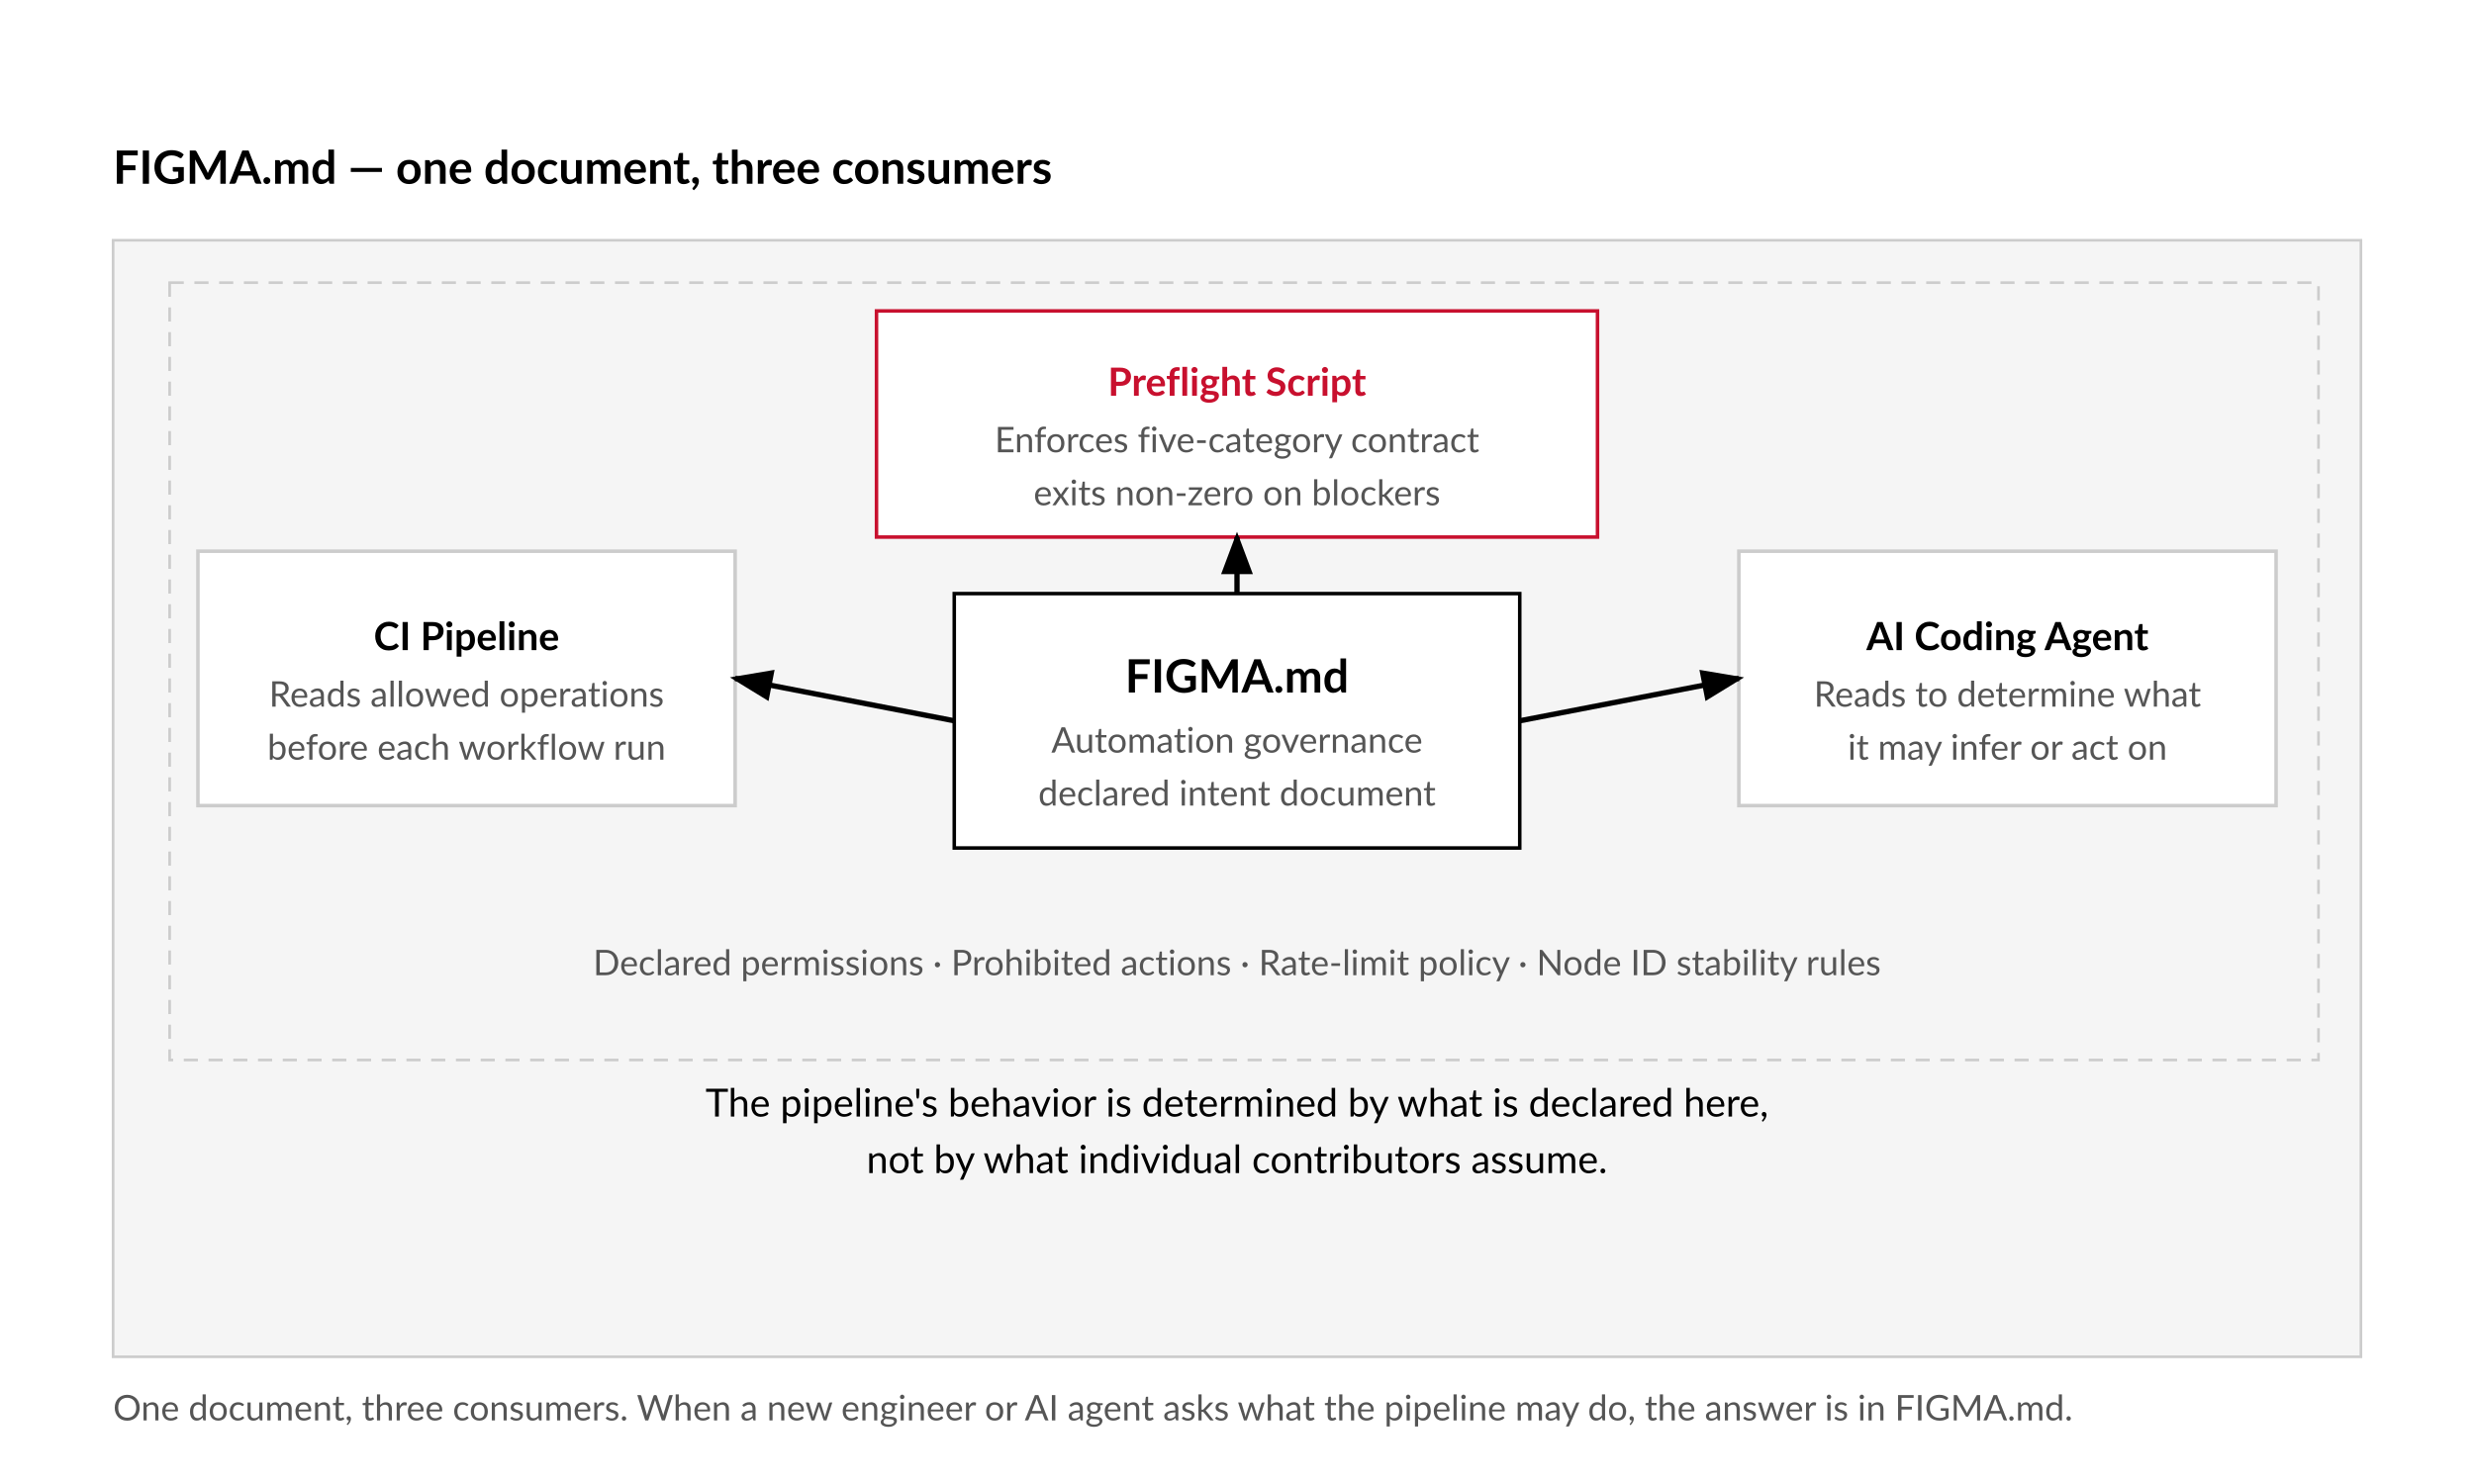
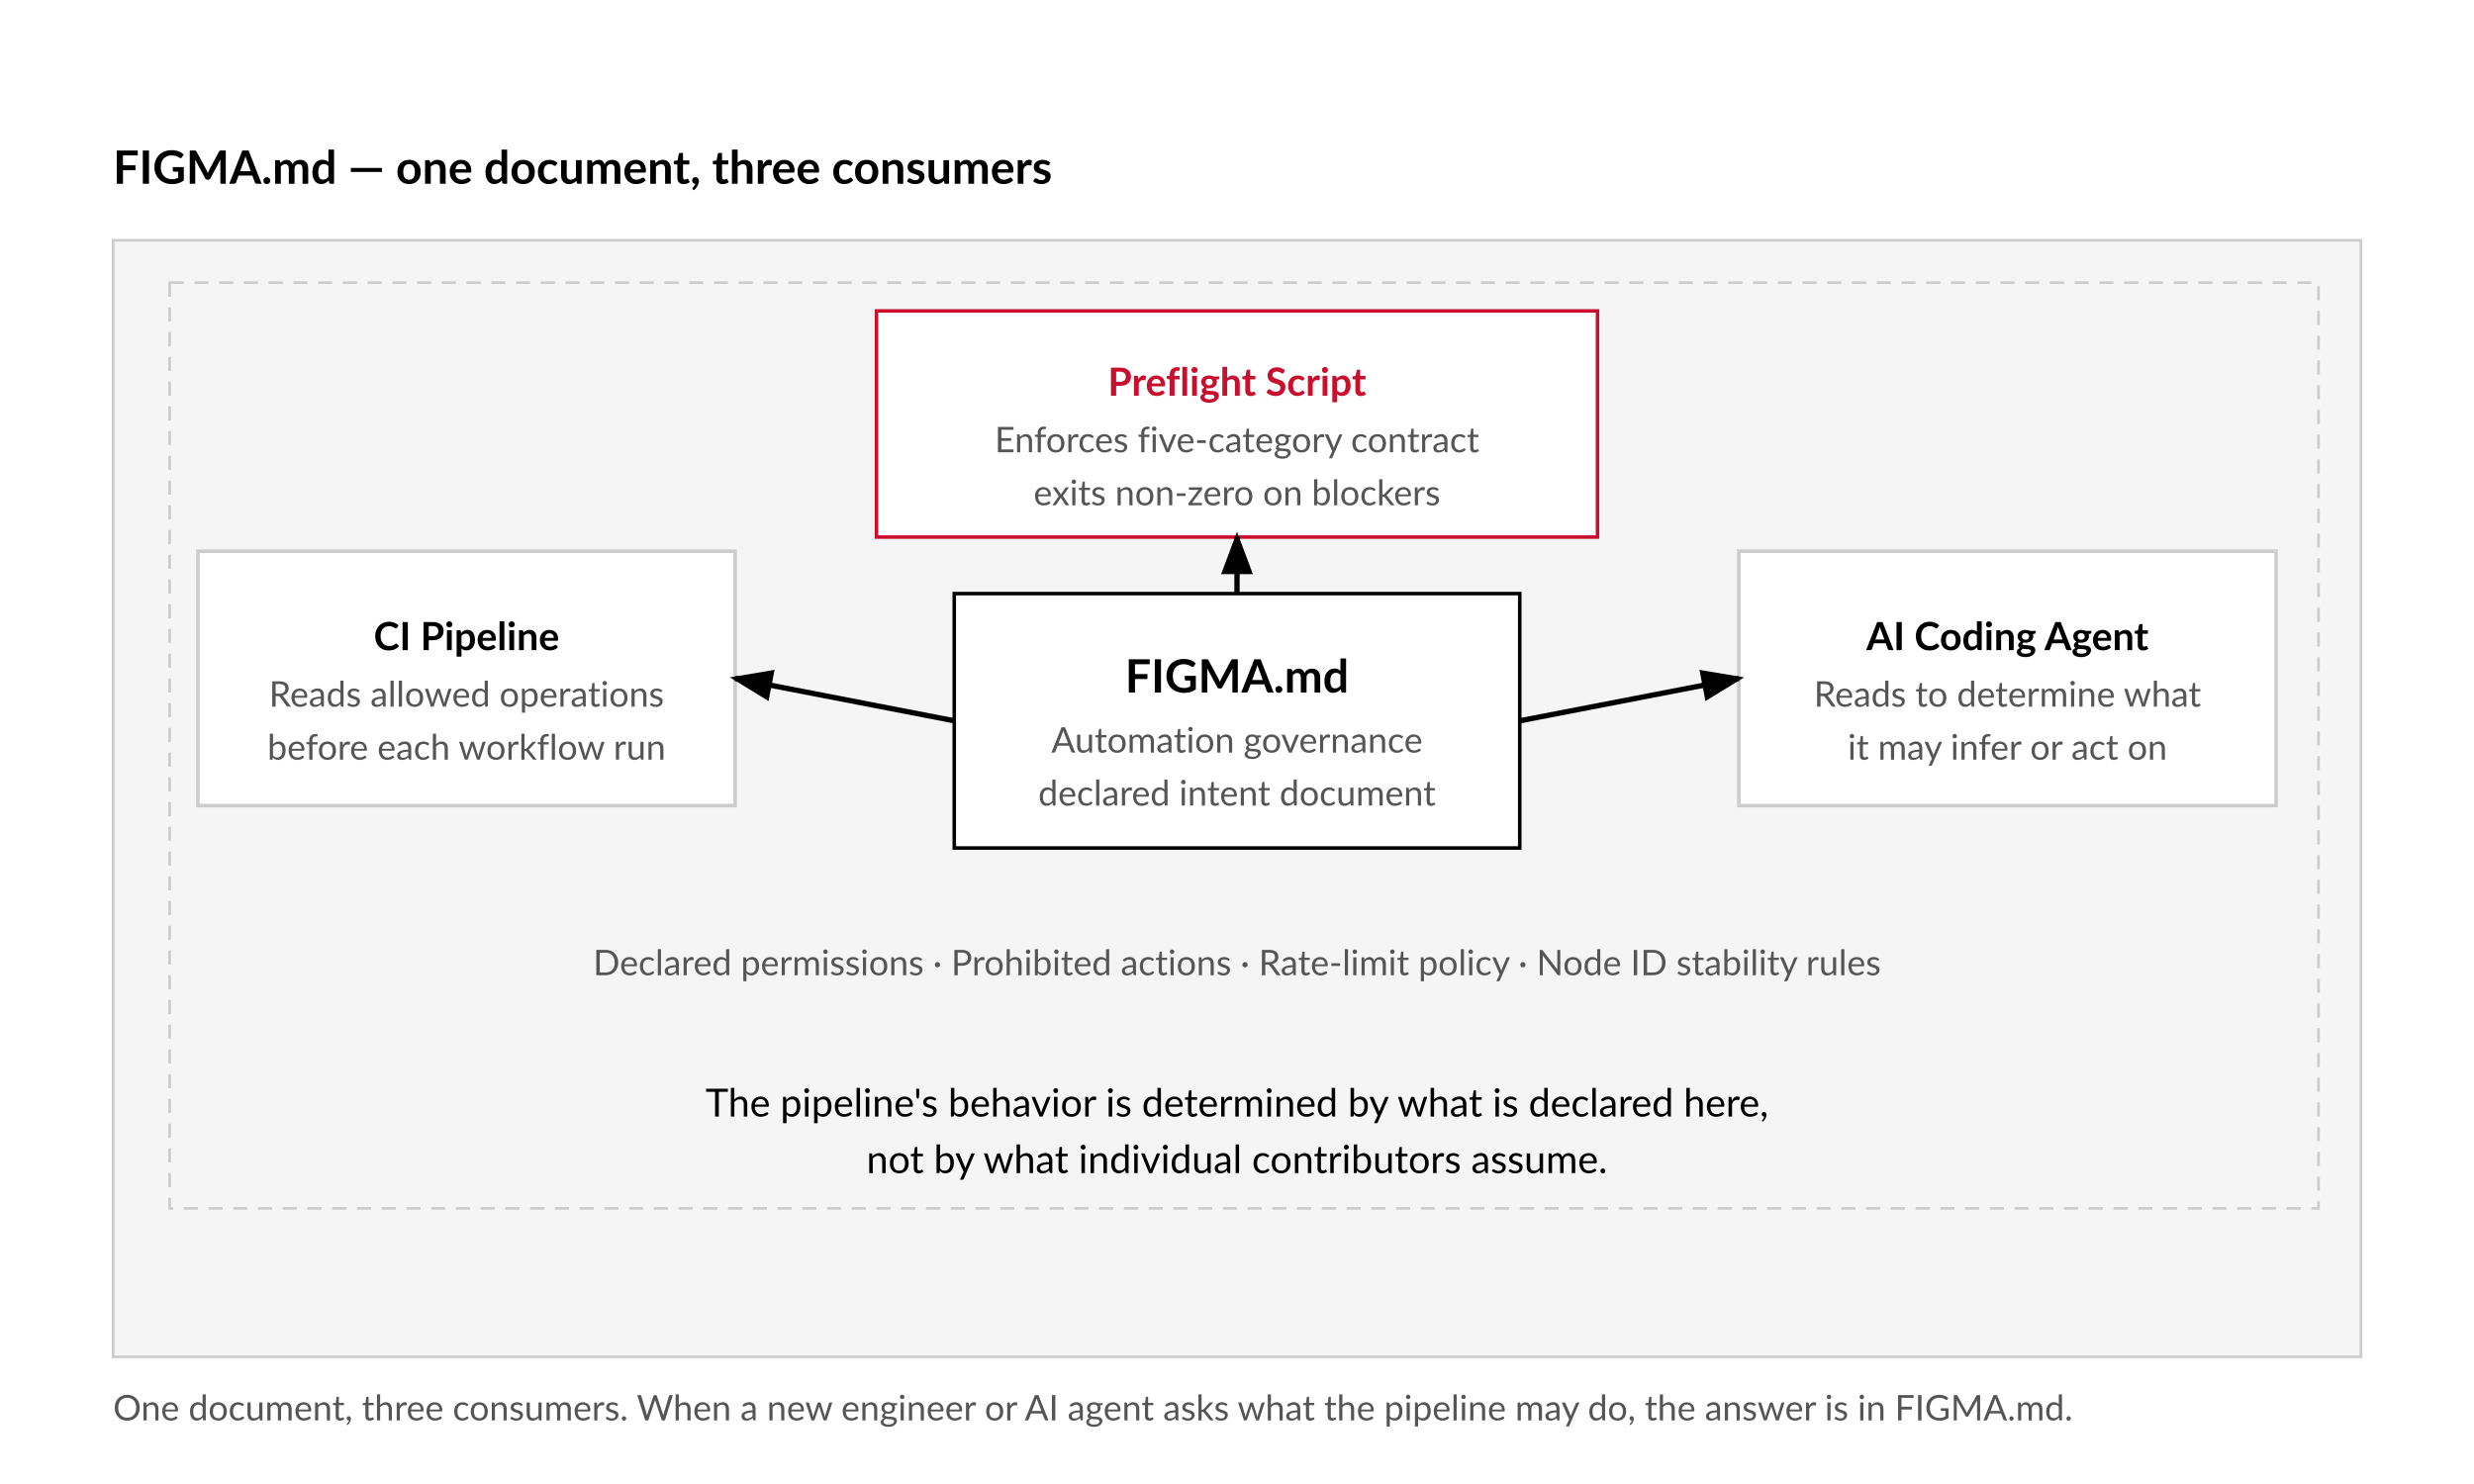
<svg xmlns="http://www.w3.org/2000/svg" viewBox="0 0 700 420" role="img" aria-labelledby="fig02-title fig02-desc">
  <defs>
    <marker id="arrow" markerWidth="8" markerHeight="6" refX="7" refY="3" orient="auto">
      <polygon points="0 0, 8 3, 0 6" fill="#000000" />
    </marker>
  </defs>
  <rect width="700" height="420" fill="#FFFFFF" />
  <text x="32" y="52" font-family="'Real Head Pro','FF Real',Lato,sans-serif" font-size="13" font-weight="700" fill="#000000">FIGMA.md — one document, three consumers</text>
  <rect x="32" y="68" width="636" height="316" fill="#F5F5F5" stroke="#CCCCCC" stroke-width="0.75" />
  <rect x="270" y="168" width="160" height="72" fill="#FFFFFF" stroke="#000000" stroke-width="1" />
  <text x="350" y="196" font-family="'Real Head Pro','FF Real',Lato,sans-serif" font-size="13" font-weight="700" fill="#000000" text-anchor="middle">FIGMA.md</text>
  <text x="350" y="213" font-family="'Real Head Pro','FF Real',Lato,sans-serif" font-size="10" fill="#555555" text-anchor="middle">Automation governance</text>
  <text x="350" y="228" font-family="'Real Head Pro','FF Real',Lato,sans-serif" font-size="10" fill="#555555" text-anchor="middle">declared intent document</text>
  <rect x="56" y="156" width="152" height="72" fill="#FFFFFF" stroke="#CCCCCC" stroke-width="1" />
  <text x="132" y="184" font-family="'Real Head Pro','FF Real',Lato,sans-serif" font-size="11" font-weight="700" fill="#000000" text-anchor="middle">CI Pipeline</text>
  <text x="132" y="200" font-family="'Real Head Pro','FF Real',Lato,sans-serif" font-size="10" fill="#555555" text-anchor="middle">Reads allowed operations</text>
  <text x="132" y="215" font-family="'Real Head Pro','FF Real',Lato,sans-serif" font-size="10" fill="#555555" text-anchor="middle">before each workflow run</text>
  <line x1="270" y1="204" x2="208" y2="192" stroke="#000000" stroke-width="1.5" fill="none" marker-end="url(#arrow)" />
  <rect x="248" y="88" width="204" height="64" fill="#FFFFFF" stroke="#C8102E" stroke-width="1" />
  <text x="350" y="112" font-family="'Real Head Pro','FF Real',Lato,sans-serif" font-size="11" font-weight="700" fill="#C8102E" text-anchor="middle">Preflight Script</text>
  <text x="350" y="128" font-family="'Real Head Pro','FF Real',Lato,sans-serif" font-size="10" fill="#555555" text-anchor="middle">Enforces five-category contract</text>
  <text x="350" y="143" font-family="'Real Head Pro','FF Real',Lato,sans-serif" font-size="10" fill="#555555" text-anchor="middle">exits non-zero on blockers</text>
  <line x1="350" y1="168" x2="350" y2="152" stroke="#000000" stroke-width="1.5" fill="none" marker-end="url(#arrow)" />
  <rect x="492" y="156" width="152" height="72" fill="#FFFFFF" stroke="#CCCCCC" stroke-width="1" />
  <text x="568" y="184" font-family="'Real Head Pro','FF Real',Lato,sans-serif" font-size="11" font-weight="700" fill="#000000" text-anchor="middle">AI Coding Agent</text>
  <text x="568" y="200" font-family="'Real Head Pro','FF Real',Lato,sans-serif" font-size="10" fill="#555555" text-anchor="middle">Reads to determine what</text>
  <text x="568" y="215" font-family="'Real Head Pro','FF Real',Lato,sans-serif" font-size="10" fill="#555555" text-anchor="middle">it may infer or act on</text>
  <line x1="430" y1="204" x2="492" y2="192" stroke="#000000" stroke-width="1.5" fill="none" marker-end="url(#arrow)" />
  <text x="350" y="276" font-family="'Real Head Pro','FF Real',Lato,sans-serif" font-size="10" fill="#555555" text-anchor="middle">Declared permissions · Prohibited actions · Rate-limit policy · Node ID stability rules</text>
-   <rect x="48" y="80" width="608" height="220" fill="none" stroke="#CCCCCC" stroke-width="0.75" stroke-dasharray="4 3" />
+   <rect x="48" y="80" width="608" height="262" fill="none" stroke="#CCCCCC" stroke-width="0.75" stroke-dasharray="4 3" />
  <text x="350" y="316" font-family="'Real Head Pro','FF Real',Lato,sans-serif" font-size="11" fill="#000000" text-anchor="middle">The pipeline's behavior is determined by what is declared here,</text>
  <text x="350" y="332" font-family="'Real Head Pro','FF Real',Lato,sans-serif" font-size="11" fill="#000000" text-anchor="middle">not by what individual contributors assume.</text>
  <text x="32" y="402" font-family="'Real Head Pro','FF Real',Lato,sans-serif" font-size="10" fill="#555555">One document, three consumers. When a new engineer or AI agent asks what the pipeline may do, the answer is in FIGMA.md.</text>
</svg>
